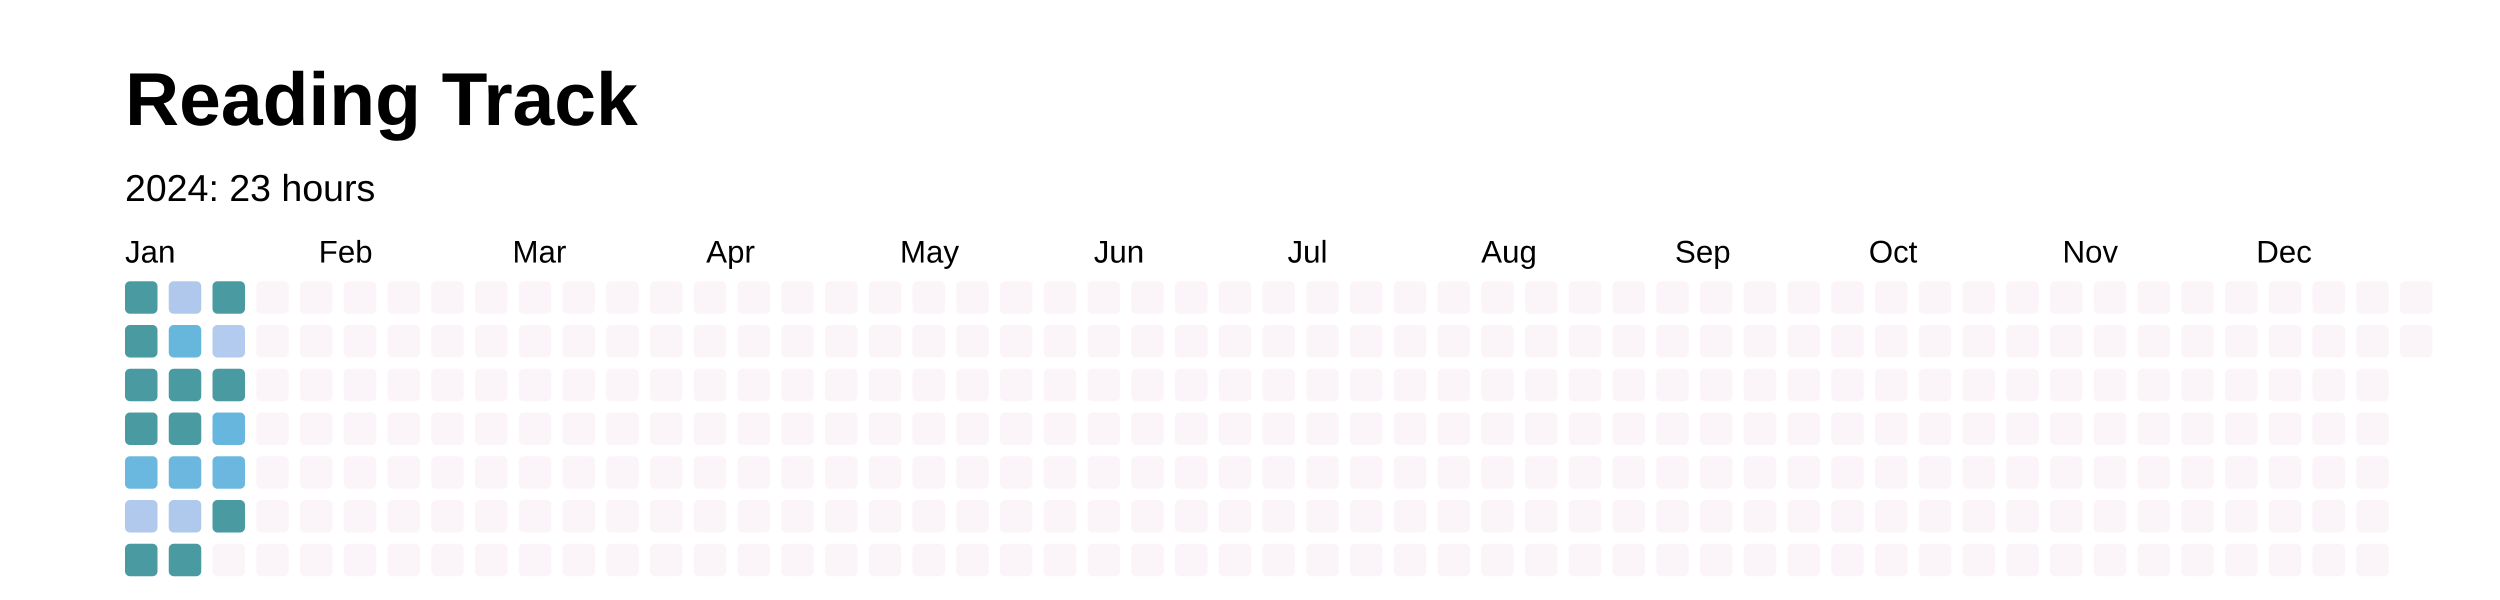
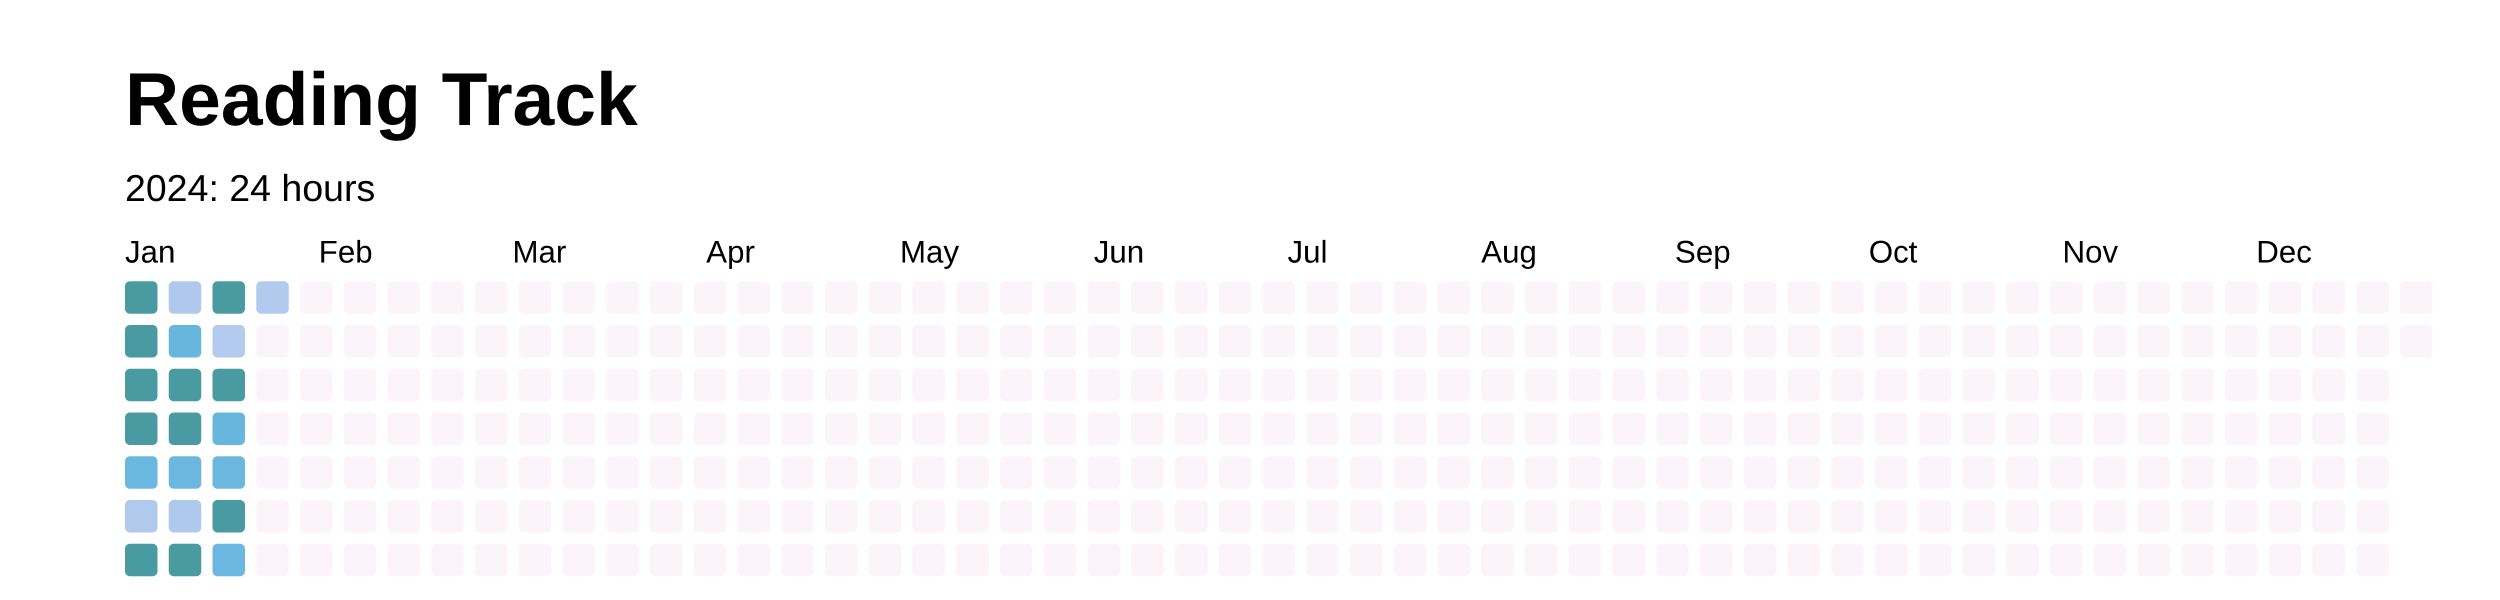
<svg xmlns="http://www.w3.org/2000/svg" baseProfile="full" height="48mm" version="1.1" viewBox="0,0,200,48" width="200mm">
  <defs />
  <rect fill="#FFFFFF" height="48" width="200" x="0" y="0" />
  <text fill="#000000" style="font-size:6px; font-family:Arial; font-weight:bold;" x="10" y="10">Reading Track</text>
-   <text dominant-baseline="hanging" fill="#000000" style="font-size:3.0px; font-family:Arial;" x="10" y="14">2024: 23 hours</text>
+   <text dominant-baseline="hanging" fill="#000000" style="font-size:3.0px; font-family:Arial;" x="10" y="14">2024: 24 hours</text>
  <text fill="#000000" style="font-size:2.5px; font-family:Arial" x="10.0" y="21.0">Jan</text>
  <text fill="#000000" style="font-size:2.5px; font-family:Arial" x="25.5" y="21.0">Feb</text>
  <text fill="#000000" style="font-size:2.5px; font-family:Arial" x="41.0" y="21.0">Mar</text>
  <text fill="#000000" style="font-size:2.5px; font-family:Arial" x="56.5" y="21.0">Apr</text>
  <text fill="#000000" style="font-size:2.5px; font-family:Arial" x="72.0" y="21.0">May</text>
  <text fill="#000000" style="font-size:2.5px; font-family:Arial" x="87.5" y="21.0">Jun</text>
  <text fill="#000000" style="font-size:2.5px; font-family:Arial" x="103.0" y="21.0">Jul</text>
  <text fill="#000000" style="font-size:2.5px; font-family:Arial" x="118.5" y="21.0">Aug</text>
  <text fill="#000000" style="font-size:2.5px; font-family:Arial" x="134.0" y="21.0">Sep</text>
  <text fill="#000000" style="font-size:2.5px; font-family:Arial" x="149.5" y="21.0">Oct</text>
  <text fill="#000000" style="font-size:2.5px; font-family:Arial" x="165.0" y="21.0">Nov</text>
  <text fill="#000000" style="font-size:2.5px; font-family:Arial" x="180.5" y="21.0">Dec</text>
  <rect fill="#4a9ba1" height="2.6" rx="0.4" ry="0.4" width="2.6" x="10.0" y="22.5" />
  <rect fill="#4a9ba1" height="2.6" rx="0.4" ry="0.4" width="2.6" x="10.0" y="26.0" />
  <rect fill="#4a9ba1" height="2.6" rx="0.4" ry="0.4" width="2.6" x="10.0" y="29.5" />
  <rect fill="#4a9ba1" height="2.6" rx="0.4" ry="0.4" width="2.6" x="10.0" y="33.0" />
  <rect fill="#6ab7df" height="2.6" rx="0.4" ry="0.4" width="2.6" x="10.0" y="36.5" />
  <rect fill="#b0c9ed" height="2.6" rx="0.4" ry="0.4" width="2.6" x="10.0" y="40.0" />
  <rect fill="#4a9ba1" height="2.6" rx="0.4" ry="0.4" width="2.6" x="10.0" y="43.5" />
  <rect fill="#afc8ec" height="2.6" rx="0.4" ry="0.4" width="2.6" x="13.5" y="22.5" />
  <rect fill="#67b6dc" height="2.6" rx="0.4" ry="0.4" width="2.6" x="13.5" y="26.0" />
  <rect fill="#4a9ba1" height="2.6" rx="0.4" ry="0.4" width="2.6" x="13.5" y="29.5" />
  <rect fill="#4a9ba1" height="2.6" rx="0.4" ry="0.4" width="2.6" x="13.5" y="33.0" />
  <rect fill="#6bb7df" height="2.6" rx="0.4" ry="0.4" width="2.6" x="13.5" y="36.5" />
  <rect fill="#afc9ec" height="2.6" rx="0.4" ry="0.4" width="2.6" x="13.5" y="40.0" />
  <rect fill="#4a9ba1" height="2.6" rx="0.4" ry="0.4" width="2.6" x="13.5" y="43.5" />
  <rect fill="#4a9ba1" height="2.6" rx="0.4" ry="0.4" width="2.6" x="17.0" y="22.5" />
  <rect fill="#b3cbee" height="2.6" rx="0.4" ry="0.4" width="2.6" x="17.0" y="26.0" />
  <rect fill="#4a9ba1" height="2.6" rx="0.4" ry="0.4" width="2.6" x="17.0" y="29.5" />
  <rect fill="#67b6dd" height="2.6" rx="0.4" ry="0.4" width="2.6" x="17.0" y="33.0" />
  <rect fill="#6bb7e0" height="2.6" rx="0.4" ry="0.4" width="2.6" x="17.0" y="36.5" />
  <rect fill="#4a9ba1" height="2.6" rx="0.4" ry="0.4" width="2.6" x="17.0" y="40.0" />
-   <rect fill="#FBF4F9" height="2.6" rx="0.4" ry="0.4" width="2.6" x="17.0" y="43.5" />
-   <rect fill="#FBF4F9" height="2.6" rx="0.4" ry="0.4" width="2.6" x="20.5" y="22.5" />
+   <rect fill="#6bb7df" height="2.6" rx="0.4" ry="0.4" width="2.6" x="17.0" y="43.5" />
+   <rect fill="#b2caed" height="2.6" rx="0.4" ry="0.4" width="2.6" x="20.5" y="22.5" />
  <rect fill="#FBF4F9" height="2.6" rx="0.4" ry="0.4" width="2.6" x="20.5" y="26.0" />
  <rect fill="#FBF4F9" height="2.6" rx="0.4" ry="0.4" width="2.6" x="20.5" y="29.5" />
  <rect fill="#FBF4F9" height="2.6" rx="0.4" ry="0.4" width="2.6" x="20.5" y="33.0" />
  <rect fill="#FBF4F9" height="2.6" rx="0.4" ry="0.4" width="2.6" x="20.5" y="36.5" />
  <rect fill="#FBF4F9" height="2.6" rx="0.4" ry="0.4" width="2.6" x="20.5" y="40.0" />
  <rect fill="#FBF4F9" height="2.6" rx="0.4" ry="0.4" width="2.6" x="20.5" y="43.5" />
  <rect fill="#FBF4F9" height="2.6" rx="0.4" ry="0.4" width="2.6" x="24.0" y="22.5" />
  <rect fill="#FBF4F9" height="2.6" rx="0.4" ry="0.4" width="2.6" x="24.0" y="26.0" />
  <rect fill="#FBF4F9" height="2.6" rx="0.4" ry="0.4" width="2.6" x="24.0" y="29.5" />
  <rect fill="#FBF4F9" height="2.6" rx="0.4" ry="0.4" width="2.6" x="24.0" y="33.0" />
  <rect fill="#FBF4F9" height="2.6" rx="0.4" ry="0.4" width="2.6" x="24.0" y="36.5" />
  <rect fill="#FBF4F9" height="2.6" rx="0.4" ry="0.4" width="2.6" x="24.0" y="40.0" />
  <rect fill="#FBF4F9" height="2.6" rx="0.4" ry="0.4" width="2.6" x="24.0" y="43.5" />
  <rect fill="#FBF4F9" height="2.6" rx="0.4" ry="0.4" width="2.6" x="27.5" y="22.5" />
  <rect fill="#FBF4F9" height="2.6" rx="0.4" ry="0.4" width="2.6" x="27.5" y="26.0" />
  <rect fill="#FBF4F9" height="2.6" rx="0.4" ry="0.4" width="2.6" x="27.5" y="29.5" />
  <rect fill="#FBF4F9" height="2.6" rx="0.4" ry="0.4" width="2.6" x="27.5" y="33.0" />
  <rect fill="#FBF4F9" height="2.6" rx="0.4" ry="0.4" width="2.6" x="27.5" y="36.5" />
  <rect fill="#FBF4F9" height="2.6" rx="0.4" ry="0.4" width="2.6" x="27.5" y="40.0" />
  <rect fill="#FBF4F9" height="2.6" rx="0.4" ry="0.4" width="2.6" x="27.5" y="43.5" />
  <rect fill="#FBF4F9" height="2.6" rx="0.4" ry="0.4" width="2.6" x="31.0" y="22.5" />
  <rect fill="#FBF4F9" height="2.6" rx="0.4" ry="0.4" width="2.6" x="31.0" y="26.0" />
  <rect fill="#FBF4F9" height="2.6" rx="0.4" ry="0.4" width="2.6" x="31.0" y="29.5" />
  <rect fill="#FBF4F9" height="2.6" rx="0.4" ry="0.4" width="2.6" x="31.0" y="33.0" />
  <rect fill="#FBF4F9" height="2.6" rx="0.4" ry="0.4" width="2.6" x="31.0" y="36.5" />
  <rect fill="#FBF4F9" height="2.6" rx="0.4" ry="0.4" width="2.6" x="31.0" y="40.0" />
  <rect fill="#FBF4F9" height="2.6" rx="0.4" ry="0.4" width="2.6" x="31.0" y="43.5" />
  <rect fill="#FBF4F9" height="2.6" rx="0.4" ry="0.4" width="2.6" x="34.5" y="22.5" />
  <rect fill="#FBF4F9" height="2.6" rx="0.4" ry="0.4" width="2.6" x="34.5" y="26.0" />
  <rect fill="#FBF4F9" height="2.6" rx="0.4" ry="0.4" width="2.6" x="34.5" y="29.5" />
  <rect fill="#FBF4F9" height="2.6" rx="0.4" ry="0.4" width="2.6" x="34.5" y="33.0" />
  <rect fill="#FBF4F9" height="2.6" rx="0.4" ry="0.4" width="2.6" x="34.5" y="36.5" />
  <rect fill="#FBF4F9" height="2.6" rx="0.4" ry="0.4" width="2.6" x="34.5" y="40.0" />
  <rect fill="#FBF4F9" height="2.6" rx="0.4" ry="0.4" width="2.6" x="34.5" y="43.5" />
  <rect fill="#FBF4F9" height="2.6" rx="0.4" ry="0.4" width="2.6" x="38.0" y="22.5" />
  <rect fill="#FBF4F9" height="2.6" rx="0.4" ry="0.4" width="2.6" x="38.0" y="26.0" />
  <rect fill="#FBF4F9" height="2.6" rx="0.4" ry="0.4" width="2.6" x="38.0" y="29.5" />
  <rect fill="#FBF4F9" height="2.6" rx="0.4" ry="0.4" width="2.6" x="38.0" y="33.0" />
  <rect fill="#FBF4F9" height="2.6" rx="0.4" ry="0.4" width="2.6" x="38.0" y="36.5" />
  <rect fill="#FBF4F9" height="2.6" rx="0.4" ry="0.4" width="2.6" x="38.0" y="40.0" />
  <rect fill="#FBF4F9" height="2.6" rx="0.4" ry="0.4" width="2.6" x="38.0" y="43.5" />
  <rect fill="#FBF4F9" height="2.6" rx="0.4" ry="0.4" width="2.6" x="41.5" y="22.5" />
  <rect fill="#FBF4F9" height="2.6" rx="0.4" ry="0.4" width="2.6" x="41.5" y="26.0" />
  <rect fill="#FBF4F9" height="2.6" rx="0.4" ry="0.4" width="2.6" x="41.5" y="29.5" />
  <rect fill="#FBF4F9" height="2.6" rx="0.4" ry="0.4" width="2.6" x="41.5" y="33.0" />
  <rect fill="#FBF4F9" height="2.6" rx="0.4" ry="0.4" width="2.6" x="41.5" y="36.5" />
  <rect fill="#FBF4F9" height="2.6" rx="0.4" ry="0.4" width="2.6" x="41.5" y="40.0" />
  <rect fill="#FBF4F9" height="2.6" rx="0.4" ry="0.4" width="2.6" x="41.5" y="43.5" />
  <rect fill="#FBF4F9" height="2.6" rx="0.4" ry="0.4" width="2.6" x="45.0" y="22.5" />
  <rect fill="#FBF4F9" height="2.6" rx="0.4" ry="0.4" width="2.6" x="45.0" y="26.0" />
  <rect fill="#FBF4F9" height="2.6" rx="0.4" ry="0.4" width="2.6" x="45.0" y="29.5" />
  <rect fill="#FBF4F9" height="2.6" rx="0.4" ry="0.4" width="2.6" x="45.0" y="33.0" />
  <rect fill="#FBF4F9" height="2.6" rx="0.4" ry="0.4" width="2.6" x="45.0" y="36.5" />
  <rect fill="#FBF4F9" height="2.6" rx="0.4" ry="0.4" width="2.6" x="45.0" y="40.0" />
  <rect fill="#FBF4F9" height="2.6" rx="0.4" ry="0.4" width="2.6" x="45.0" y="43.5" />
  <rect fill="#FBF4F9" height="2.6" rx="0.4" ry="0.4" width="2.6" x="48.5" y="22.5" />
  <rect fill="#FBF4F9" height="2.6" rx="0.4" ry="0.4" width="2.6" x="48.5" y="26.0" />
  <rect fill="#FBF4F9" height="2.6" rx="0.4" ry="0.4" width="2.6" x="48.5" y="29.5" />
  <rect fill="#FBF4F9" height="2.6" rx="0.4" ry="0.4" width="2.6" x="48.5" y="33.0" />
  <rect fill="#FBF4F9" height="2.6" rx="0.4" ry="0.4" width="2.6" x="48.5" y="36.5" />
  <rect fill="#FBF4F9" height="2.6" rx="0.4" ry="0.4" width="2.6" x="48.5" y="40.0" />
  <rect fill="#FBF4F9" height="2.6" rx="0.4" ry="0.4" width="2.6" x="48.5" y="43.5" />
  <rect fill="#FBF4F9" height="2.6" rx="0.4" ry="0.4" width="2.6" x="52.0" y="22.5" />
  <rect fill="#FBF4F9" height="2.6" rx="0.4" ry="0.4" width="2.6" x="52.0" y="26.0" />
  <rect fill="#FBF4F9" height="2.6" rx="0.4" ry="0.4" width="2.6" x="52.0" y="29.5" />
  <rect fill="#FBF4F9" height="2.6" rx="0.4" ry="0.4" width="2.6" x="52.0" y="33.0" />
  <rect fill="#FBF4F9" height="2.6" rx="0.4" ry="0.4" width="2.6" x="52.0" y="36.5" />
  <rect fill="#FBF4F9" height="2.6" rx="0.4" ry="0.4" width="2.6" x="52.0" y="40.0" />
  <rect fill="#FBF4F9" height="2.6" rx="0.4" ry="0.4" width="2.6" x="52.0" y="43.5" />
  <rect fill="#FBF4F9" height="2.6" rx="0.4" ry="0.4" width="2.6" x="55.5" y="22.5" />
  <rect fill="#FBF4F9" height="2.6" rx="0.4" ry="0.4" width="2.6" x="55.5" y="26.0" />
  <rect fill="#FBF4F9" height="2.6" rx="0.4" ry="0.4" width="2.6" x="55.5" y="29.5" />
  <rect fill="#FBF4F9" height="2.6" rx="0.4" ry="0.4" width="2.6" x="55.5" y="33.0" />
  <rect fill="#FBF4F9" height="2.6" rx="0.4" ry="0.4" width="2.6" x="55.5" y="36.5" />
  <rect fill="#FBF4F9" height="2.6" rx="0.4" ry="0.4" width="2.6" x="55.5" y="40.0" />
  <rect fill="#FBF4F9" height="2.6" rx="0.4" ry="0.4" width="2.6" x="55.5" y="43.5" />
  <rect fill="#FBF4F9" height="2.6" rx="0.4" ry="0.4" width="2.6" x="59.0" y="22.5" />
  <rect fill="#FBF4F9" height="2.6" rx="0.4" ry="0.4" width="2.6" x="59.0" y="26.0" />
  <rect fill="#FBF4F9" height="2.6" rx="0.4" ry="0.4" width="2.6" x="59.0" y="29.5" />
  <rect fill="#FBF4F9" height="2.6" rx="0.4" ry="0.4" width="2.6" x="59.0" y="33.0" />
  <rect fill="#FBF4F9" height="2.6" rx="0.4" ry="0.4" width="2.6" x="59.0" y="36.5" />
  <rect fill="#FBF4F9" height="2.6" rx="0.4" ry="0.4" width="2.6" x="59.0" y="40.0" />
  <rect fill="#FBF4F9" height="2.6" rx="0.4" ry="0.4" width="2.6" x="59.0" y="43.5" />
  <rect fill="#FBF4F9" height="2.6" rx="0.4" ry="0.4" width="2.6" x="62.5" y="22.5" />
  <rect fill="#FBF4F9" height="2.6" rx="0.4" ry="0.4" width="2.6" x="62.5" y="26.0" />
  <rect fill="#FBF4F9" height="2.6" rx="0.4" ry="0.4" width="2.6" x="62.5" y="29.5" />
  <rect fill="#FBF4F9" height="2.6" rx="0.4" ry="0.4" width="2.6" x="62.5" y="33.0" />
  <rect fill="#FBF4F9" height="2.6" rx="0.4" ry="0.4" width="2.6" x="62.5" y="36.5" />
  <rect fill="#FBF4F9" height="2.6" rx="0.4" ry="0.4" width="2.6" x="62.5" y="40.0" />
  <rect fill="#FBF4F9" height="2.6" rx="0.4" ry="0.4" width="2.6" x="62.5" y="43.5" />
  <rect fill="#FBF4F9" height="2.6" rx="0.4" ry="0.4" width="2.6" x="66.0" y="22.5" />
  <rect fill="#FBF4F9" height="2.6" rx="0.4" ry="0.4" width="2.6" x="66.0" y="26.0" />
  <rect fill="#FBF4F9" height="2.6" rx="0.4" ry="0.4" width="2.6" x="66.0" y="29.5" />
  <rect fill="#FBF4F9" height="2.6" rx="0.4" ry="0.4" width="2.6" x="66.0" y="33.0" />
  <rect fill="#FBF4F9" height="2.6" rx="0.4" ry="0.4" width="2.6" x="66.0" y="36.5" />
  <rect fill="#FBF4F9" height="2.6" rx="0.4" ry="0.4" width="2.6" x="66.0" y="40.0" />
  <rect fill="#FBF4F9" height="2.6" rx="0.4" ry="0.4" width="2.6" x="66.0" y="43.5" />
  <rect fill="#FBF4F9" height="2.6" rx="0.4" ry="0.4" width="2.6" x="69.5" y="22.5" />
  <rect fill="#FBF4F9" height="2.6" rx="0.4" ry="0.4" width="2.6" x="69.5" y="26.0" />
  <rect fill="#FBF4F9" height="2.6" rx="0.4" ry="0.4" width="2.6" x="69.5" y="29.5" />
  <rect fill="#FBF4F9" height="2.6" rx="0.4" ry="0.4" width="2.6" x="69.5" y="33.0" />
  <rect fill="#FBF4F9" height="2.6" rx="0.4" ry="0.4" width="2.6" x="69.5" y="36.5" />
  <rect fill="#FBF4F9" height="2.6" rx="0.4" ry="0.4" width="2.6" x="69.5" y="40.0" />
  <rect fill="#FBF4F9" height="2.6" rx="0.4" ry="0.4" width="2.6" x="69.5" y="43.5" />
  <rect fill="#FBF4F9" height="2.6" rx="0.4" ry="0.4" width="2.6" x="73.0" y="22.5" />
  <rect fill="#FBF4F9" height="2.6" rx="0.4" ry="0.4" width="2.6" x="73.0" y="26.0" />
  <rect fill="#FBF4F9" height="2.6" rx="0.4" ry="0.4" width="2.6" x="73.0" y="29.5" />
  <rect fill="#FBF4F9" height="2.6" rx="0.4" ry="0.4" width="2.6" x="73.0" y="33.0" />
  <rect fill="#FBF4F9" height="2.6" rx="0.4" ry="0.4" width="2.6" x="73.0" y="36.5" />
  <rect fill="#FBF4F9" height="2.6" rx="0.4" ry="0.4" width="2.6" x="73.0" y="40.0" />
  <rect fill="#FBF4F9" height="2.6" rx="0.4" ry="0.4" width="2.6" x="73.0" y="43.5" />
  <rect fill="#FBF4F9" height="2.6" rx="0.4" ry="0.4" width="2.6" x="76.5" y="22.5" />
  <rect fill="#FBF4F9" height="2.6" rx="0.4" ry="0.4" width="2.6" x="76.5" y="26.0" />
  <rect fill="#FBF4F9" height="2.6" rx="0.4" ry="0.4" width="2.6" x="76.5" y="29.5" />
  <rect fill="#FBF4F9" height="2.6" rx="0.4" ry="0.4" width="2.6" x="76.5" y="33.0" />
  <rect fill="#FBF4F9" height="2.6" rx="0.4" ry="0.4" width="2.6" x="76.5" y="36.5" />
  <rect fill="#FBF4F9" height="2.6" rx="0.4" ry="0.4" width="2.6" x="76.5" y="40.0" />
  <rect fill="#FBF4F9" height="2.6" rx="0.4" ry="0.4" width="2.6" x="76.5" y="43.5" />
  <rect fill="#FBF4F9" height="2.6" rx="0.4" ry="0.4" width="2.6" x="80.0" y="22.5" />
  <rect fill="#FBF4F9" height="2.6" rx="0.4" ry="0.4" width="2.6" x="80.0" y="26.0" />
  <rect fill="#FBF4F9" height="2.6" rx="0.4" ry="0.4" width="2.6" x="80.0" y="29.5" />
  <rect fill="#FBF4F9" height="2.6" rx="0.4" ry="0.4" width="2.6" x="80.0" y="33.0" />
  <rect fill="#FBF4F9" height="2.6" rx="0.4" ry="0.4" width="2.6" x="80.0" y="36.5" />
  <rect fill="#FBF4F9" height="2.6" rx="0.4" ry="0.4" width="2.6" x="80.0" y="40.0" />
  <rect fill="#FBF4F9" height="2.6" rx="0.4" ry="0.4" width="2.6" x="80.0" y="43.5" />
  <rect fill="#FBF4F9" height="2.6" rx="0.4" ry="0.4" width="2.6" x="83.5" y="22.5" />
  <rect fill="#FBF4F9" height="2.6" rx="0.4" ry="0.4" width="2.6" x="83.5" y="26.0" />
  <rect fill="#FBF4F9" height="2.6" rx="0.4" ry="0.4" width="2.6" x="83.5" y="29.5" />
  <rect fill="#FBF4F9" height="2.6" rx="0.4" ry="0.4" width="2.6" x="83.5" y="33.0" />
  <rect fill="#FBF4F9" height="2.6" rx="0.4" ry="0.4" width="2.6" x="83.5" y="36.5" />
  <rect fill="#FBF4F9" height="2.6" rx="0.4" ry="0.4" width="2.6" x="83.5" y="40.0" />
  <rect fill="#FBF4F9" height="2.6" rx="0.4" ry="0.4" width="2.6" x="83.5" y="43.5" />
  <rect fill="#FBF4F9" height="2.6" rx="0.4" ry="0.4" width="2.6" x="87.0" y="22.5" />
  <rect fill="#FBF4F9" height="2.6" rx="0.4" ry="0.4" width="2.6" x="87.0" y="26.0" />
  <rect fill="#FBF4F9" height="2.6" rx="0.4" ry="0.4" width="2.6" x="87.0" y="29.5" />
  <rect fill="#FBF4F9" height="2.6" rx="0.4" ry="0.4" width="2.6" x="87.0" y="33.0" />
  <rect fill="#FBF4F9" height="2.6" rx="0.4" ry="0.4" width="2.6" x="87.0" y="36.5" />
  <rect fill="#FBF4F9" height="2.6" rx="0.4" ry="0.4" width="2.6" x="87.0" y="40.0" />
  <rect fill="#FBF4F9" height="2.6" rx="0.4" ry="0.4" width="2.6" x="87.0" y="43.5" />
  <rect fill="#FBF4F9" height="2.6" rx="0.4" ry="0.4" width="2.6" x="90.5" y="22.5" />
  <rect fill="#FBF4F9" height="2.6" rx="0.4" ry="0.4" width="2.6" x="90.5" y="26.0" />
  <rect fill="#FBF4F9" height="2.6" rx="0.4" ry="0.4" width="2.6" x="90.5" y="29.5" />
  <rect fill="#FBF4F9" height="2.6" rx="0.4" ry="0.4" width="2.6" x="90.5" y="33.0" />
  <rect fill="#FBF4F9" height="2.6" rx="0.4" ry="0.4" width="2.6" x="90.5" y="36.5" />
  <rect fill="#FBF4F9" height="2.6" rx="0.4" ry="0.4" width="2.6" x="90.5" y="40.0" />
  <rect fill="#FBF4F9" height="2.6" rx="0.4" ry="0.4" width="2.6" x="90.5" y="43.5" />
  <rect fill="#FBF4F9" height="2.6" rx="0.4" ry="0.4" width="2.6" x="94.0" y="22.5" />
  <rect fill="#FBF4F9" height="2.6" rx="0.4" ry="0.4" width="2.6" x="94.0" y="26.0" />
  <rect fill="#FBF4F9" height="2.6" rx="0.4" ry="0.4" width="2.6" x="94.0" y="29.5" />
  <rect fill="#FBF4F9" height="2.6" rx="0.4" ry="0.4" width="2.6" x="94.0" y="33.0" />
  <rect fill="#FBF4F9" height="2.6" rx="0.4" ry="0.4" width="2.6" x="94.0" y="36.5" />
  <rect fill="#FBF4F9" height="2.6" rx="0.4" ry="0.4" width="2.6" x="94.0" y="40.0" />
  <rect fill="#FBF4F9" height="2.6" rx="0.4" ry="0.4" width="2.6" x="94.0" y="43.5" />
  <rect fill="#FBF4F9" height="2.6" rx="0.4" ry="0.4" width="2.6" x="97.5" y="22.5" />
  <rect fill="#FBF4F9" height="2.6" rx="0.4" ry="0.4" width="2.6" x="97.5" y="26.0" />
  <rect fill="#FBF4F9" height="2.6" rx="0.4" ry="0.4" width="2.6" x="97.5" y="29.5" />
  <rect fill="#FBF4F9" height="2.6" rx="0.4" ry="0.4" width="2.6" x="97.5" y="33.0" />
  <rect fill="#FBF4F9" height="2.6" rx="0.4" ry="0.4" width="2.6" x="97.5" y="36.5" />
  <rect fill="#FBF4F9" height="2.6" rx="0.4" ry="0.4" width="2.6" x="97.5" y="40.0" />
  <rect fill="#FBF4F9" height="2.6" rx="0.4" ry="0.4" width="2.6" x="97.5" y="43.5" />
  <rect fill="#FBF4F9" height="2.6" rx="0.4" ry="0.4" width="2.6" x="101.0" y="22.5" />
  <rect fill="#FBF4F9" height="2.6" rx="0.4" ry="0.4" width="2.6" x="101.0" y="26.0" />
  <rect fill="#FBF4F9" height="2.6" rx="0.4" ry="0.4" width="2.6" x="101.0" y="29.5" />
  <rect fill="#FBF4F9" height="2.6" rx="0.4" ry="0.4" width="2.6" x="101.0" y="33.0" />
  <rect fill="#FBF4F9" height="2.6" rx="0.4" ry="0.4" width="2.6" x="101.0" y="36.5" />
  <rect fill="#FBF4F9" height="2.6" rx="0.4" ry="0.4" width="2.6" x="101.0" y="40.0" />
  <rect fill="#FBF4F9" height="2.6" rx="0.4" ry="0.4" width="2.6" x="101.0" y="43.5" />
  <rect fill="#FBF4F9" height="2.6" rx="0.4" ry="0.4" width="2.6" x="104.5" y="22.5" />
  <rect fill="#FBF4F9" height="2.6" rx="0.4" ry="0.4" width="2.6" x="104.5" y="26.0" />
  <rect fill="#FBF4F9" height="2.6" rx="0.4" ry="0.4" width="2.6" x="104.5" y="29.5" />
  <rect fill="#FBF4F9" height="2.6" rx="0.4" ry="0.4" width="2.6" x="104.5" y="33.0" />
  <rect fill="#FBF4F9" height="2.6" rx="0.4" ry="0.4" width="2.6" x="104.5" y="36.5" />
  <rect fill="#FBF4F9" height="2.6" rx="0.4" ry="0.4" width="2.6" x="104.5" y="40.0" />
  <rect fill="#FBF4F9" height="2.6" rx="0.4" ry="0.4" width="2.6" x="104.5" y="43.5" />
  <rect fill="#FBF4F9" height="2.6" rx="0.4" ry="0.4" width="2.6" x="108.0" y="22.5" />
  <rect fill="#FBF4F9" height="2.6" rx="0.4" ry="0.4" width="2.6" x="108.0" y="26.0" />
  <rect fill="#FBF4F9" height="2.6" rx="0.4" ry="0.4" width="2.6" x="108.0" y="29.5" />
  <rect fill="#FBF4F9" height="2.6" rx="0.4" ry="0.4" width="2.6" x="108.0" y="33.0" />
  <rect fill="#FBF4F9" height="2.6" rx="0.4" ry="0.4" width="2.6" x="108.0" y="36.5" />
  <rect fill="#FBF4F9" height="2.6" rx="0.4" ry="0.4" width="2.6" x="108.0" y="40.0" />
  <rect fill="#FBF4F9" height="2.6" rx="0.4" ry="0.4" width="2.6" x="108.0" y="43.5" />
  <rect fill="#FBF4F9" height="2.6" rx="0.4" ry="0.4" width="2.6" x="111.5" y="22.5" />
  <rect fill="#FBF4F9" height="2.6" rx="0.4" ry="0.4" width="2.6" x="111.5" y="26.0" />
  <rect fill="#FBF4F9" height="2.6" rx="0.4" ry="0.4" width="2.6" x="111.5" y="29.5" />
  <rect fill="#FBF4F9" height="2.6" rx="0.4" ry="0.4" width="2.6" x="111.5" y="33.0" />
  <rect fill="#FBF4F9" height="2.6" rx="0.4" ry="0.4" width="2.6" x="111.5" y="36.5" />
  <rect fill="#FBF4F9" height="2.6" rx="0.4" ry="0.4" width="2.6" x="111.5" y="40.0" />
  <rect fill="#FBF4F9" height="2.6" rx="0.4" ry="0.4" width="2.6" x="111.5" y="43.5" />
  <rect fill="#FBF4F9" height="2.6" rx="0.4" ry="0.4" width="2.6" x="115.0" y="22.5" />
  <rect fill="#FBF4F9" height="2.6" rx="0.4" ry="0.4" width="2.6" x="115.0" y="26.0" />
  <rect fill="#FBF4F9" height="2.6" rx="0.4" ry="0.4" width="2.6" x="115.0" y="29.5" />
  <rect fill="#FBF4F9" height="2.6" rx="0.4" ry="0.4" width="2.6" x="115.0" y="33.0" />
  <rect fill="#FBF4F9" height="2.6" rx="0.4" ry="0.4" width="2.6" x="115.0" y="36.5" />
  <rect fill="#FBF4F9" height="2.6" rx="0.4" ry="0.4" width="2.6" x="115.0" y="40.0" />
  <rect fill="#FBF4F9" height="2.6" rx="0.4" ry="0.4" width="2.6" x="115.0" y="43.5" />
  <rect fill="#FBF4F9" height="2.6" rx="0.4" ry="0.4" width="2.6" x="118.5" y="22.5" />
  <rect fill="#FBF4F9" height="2.6" rx="0.4" ry="0.4" width="2.6" x="118.5" y="26.0" />
  <rect fill="#FBF4F9" height="2.6" rx="0.4" ry="0.4" width="2.6" x="118.5" y="29.5" />
  <rect fill="#FBF4F9" height="2.6" rx="0.4" ry="0.4" width="2.6" x="118.5" y="33.0" />
  <rect fill="#FBF4F9" height="2.6" rx="0.4" ry="0.4" width="2.6" x="118.5" y="36.5" />
  <rect fill="#FBF4F9" height="2.6" rx="0.4" ry="0.4" width="2.6" x="118.5" y="40.0" />
  <rect fill="#FBF4F9" height="2.6" rx="0.4" ry="0.4" width="2.6" x="118.5" y="43.5" />
  <rect fill="#FBF4F9" height="2.6" rx="0.4" ry="0.4" width="2.6" x="122.0" y="22.5" />
  <rect fill="#FBF4F9" height="2.6" rx="0.4" ry="0.4" width="2.6" x="122.0" y="26.0" />
  <rect fill="#FBF4F9" height="2.6" rx="0.4" ry="0.4" width="2.6" x="122.0" y="29.5" />
  <rect fill="#FBF4F9" height="2.6" rx="0.4" ry="0.4" width="2.6" x="122.0" y="33.0" />
  <rect fill="#FBF4F9" height="2.6" rx="0.4" ry="0.4" width="2.6" x="122.0" y="36.5" />
  <rect fill="#FBF4F9" height="2.6" rx="0.4" ry="0.4" width="2.6" x="122.0" y="40.0" />
  <rect fill="#FBF4F9" height="2.6" rx="0.4" ry="0.4" width="2.6" x="122.0" y="43.5" />
  <rect fill="#FBF4F9" height="2.6" rx="0.4" ry="0.4" width="2.6" x="125.5" y="22.5" />
  <rect fill="#FBF4F9" height="2.6" rx="0.4" ry="0.4" width="2.6" x="125.5" y="26.0" />
  <rect fill="#FBF4F9" height="2.6" rx="0.4" ry="0.4" width="2.6" x="125.5" y="29.5" />
  <rect fill="#FBF4F9" height="2.6" rx="0.4" ry="0.4" width="2.6" x="125.5" y="33.0" />
  <rect fill="#FBF4F9" height="2.6" rx="0.4" ry="0.4" width="2.6" x="125.5" y="36.5" />
  <rect fill="#FBF4F9" height="2.6" rx="0.4" ry="0.4" width="2.6" x="125.5" y="40.0" />
  <rect fill="#FBF4F9" height="2.6" rx="0.4" ry="0.4" width="2.6" x="125.5" y="43.5" />
  <rect fill="#FBF4F9" height="2.6" rx="0.4" ry="0.4" width="2.6" x="129.0" y="22.5" />
  <rect fill="#FBF4F9" height="2.6" rx="0.4" ry="0.4" width="2.6" x="129.0" y="26.0" />
  <rect fill="#FBF4F9" height="2.6" rx="0.4" ry="0.4" width="2.6" x="129.0" y="29.5" />
  <rect fill="#FBF4F9" height="2.6" rx="0.4" ry="0.4" width="2.6" x="129.0" y="33.0" />
  <rect fill="#FBF4F9" height="2.6" rx="0.4" ry="0.4" width="2.6" x="129.0" y="36.5" />
  <rect fill="#FBF4F9" height="2.6" rx="0.4" ry="0.4" width="2.6" x="129.0" y="40.0" />
  <rect fill="#FBF4F9" height="2.6" rx="0.4" ry="0.4" width="2.6" x="129.0" y="43.5" />
  <rect fill="#FBF4F9" height="2.6" rx="0.4" ry="0.4" width="2.6" x="132.5" y="22.5" />
  <rect fill="#FBF4F9" height="2.6" rx="0.4" ry="0.4" width="2.6" x="132.5" y="26.0" />
  <rect fill="#FBF4F9" height="2.6" rx="0.4" ry="0.4" width="2.6" x="132.5" y="29.5" />
  <rect fill="#FBF4F9" height="2.6" rx="0.4" ry="0.4" width="2.6" x="132.5" y="33.0" />
  <rect fill="#FBF4F9" height="2.6" rx="0.4" ry="0.4" width="2.6" x="132.5" y="36.5" />
  <rect fill="#FBF4F9" height="2.6" rx="0.4" ry="0.4" width="2.6" x="132.5" y="40.0" />
  <rect fill="#FBF4F9" height="2.6" rx="0.4" ry="0.4" width="2.6" x="132.5" y="43.5" />
  <rect fill="#FBF4F9" height="2.6" rx="0.4" ry="0.4" width="2.6" x="136.0" y="22.5" />
  <rect fill="#FBF4F9" height="2.6" rx="0.4" ry="0.4" width="2.6" x="136.0" y="26.0" />
  <rect fill="#FBF4F9" height="2.6" rx="0.4" ry="0.4" width="2.6" x="136.0" y="29.5" />
  <rect fill="#FBF4F9" height="2.6" rx="0.4" ry="0.4" width="2.6" x="136.0" y="33.0" />
  <rect fill="#FBF4F9" height="2.6" rx="0.4" ry="0.4" width="2.6" x="136.0" y="36.5" />
  <rect fill="#FBF4F9" height="2.6" rx="0.4" ry="0.4" width="2.6" x="136.0" y="40.0" />
  <rect fill="#FBF4F9" height="2.6" rx="0.4" ry="0.4" width="2.6" x="136.0" y="43.5" />
  <rect fill="#FBF4F9" height="2.6" rx="0.4" ry="0.4" width="2.6" x="139.5" y="22.5" />
  <rect fill="#FBF4F9" height="2.6" rx="0.4" ry="0.4" width="2.6" x="139.5" y="26.0" />
  <rect fill="#FBF4F9" height="2.6" rx="0.4" ry="0.4" width="2.6" x="139.5" y="29.5" />
  <rect fill="#FBF4F9" height="2.6" rx="0.4" ry="0.4" width="2.6" x="139.5" y="33.0" />
  <rect fill="#FBF4F9" height="2.6" rx="0.4" ry="0.4" width="2.6" x="139.5" y="36.5" />
  <rect fill="#FBF4F9" height="2.6" rx="0.4" ry="0.4" width="2.6" x="139.5" y="40.0" />
  <rect fill="#FBF4F9" height="2.6" rx="0.4" ry="0.4" width="2.6" x="139.5" y="43.5" />
  <rect fill="#FBF4F9" height="2.6" rx="0.4" ry="0.4" width="2.6" x="143.0" y="22.5" />
  <rect fill="#FBF4F9" height="2.6" rx="0.4" ry="0.4" width="2.6" x="143.0" y="26.0" />
  <rect fill="#FBF4F9" height="2.6" rx="0.4" ry="0.4" width="2.6" x="143.0" y="29.5" />
  <rect fill="#FBF4F9" height="2.6" rx="0.4" ry="0.4" width="2.6" x="143.0" y="33.0" />
  <rect fill="#FBF4F9" height="2.6" rx="0.4" ry="0.4" width="2.6" x="143.0" y="36.5" />
  <rect fill="#FBF4F9" height="2.6" rx="0.4" ry="0.4" width="2.6" x="143.0" y="40.0" />
  <rect fill="#FBF4F9" height="2.6" rx="0.4" ry="0.4" width="2.6" x="143.0" y="43.5" />
  <rect fill="#FBF4F9" height="2.6" rx="0.4" ry="0.4" width="2.6" x="146.5" y="22.5" />
  <rect fill="#FBF4F9" height="2.6" rx="0.4" ry="0.4" width="2.6" x="146.5" y="26.0" />
  <rect fill="#FBF4F9" height="2.6" rx="0.4" ry="0.4" width="2.6" x="146.5" y="29.5" />
  <rect fill="#FBF4F9" height="2.6" rx="0.4" ry="0.4" width="2.6" x="146.5" y="33.0" />
  <rect fill="#FBF4F9" height="2.6" rx="0.4" ry="0.4" width="2.6" x="146.5" y="36.5" />
  <rect fill="#FBF4F9" height="2.6" rx="0.4" ry="0.4" width="2.6" x="146.5" y="40.0" />
  <rect fill="#FBF4F9" height="2.6" rx="0.4" ry="0.4" width="2.6" x="146.5" y="43.5" />
  <rect fill="#FBF4F9" height="2.6" rx="0.4" ry="0.4" width="2.6" x="150.0" y="22.5" />
  <rect fill="#FBF4F9" height="2.6" rx="0.4" ry="0.4" width="2.6" x="150.0" y="26.0" />
  <rect fill="#FBF4F9" height="2.6" rx="0.4" ry="0.4" width="2.6" x="150.0" y="29.5" />
  <rect fill="#FBF4F9" height="2.6" rx="0.4" ry="0.4" width="2.6" x="150.0" y="33.0" />
  <rect fill="#FBF4F9" height="2.6" rx="0.4" ry="0.4" width="2.6" x="150.0" y="36.5" />
  <rect fill="#FBF4F9" height="2.6" rx="0.4" ry="0.4" width="2.6" x="150.0" y="40.0" />
  <rect fill="#FBF4F9" height="2.6" rx="0.4" ry="0.4" width="2.6" x="150.0" y="43.5" />
  <rect fill="#FBF4F9" height="2.6" rx="0.4" ry="0.4" width="2.6" x="153.5" y="22.5" />
  <rect fill="#FBF4F9" height="2.6" rx="0.4" ry="0.4" width="2.6" x="153.5" y="26.0" />
  <rect fill="#FBF4F9" height="2.6" rx="0.4" ry="0.4" width="2.6" x="153.5" y="29.5" />
  <rect fill="#FBF4F9" height="2.6" rx="0.4" ry="0.4" width="2.6" x="153.5" y="33.0" />
  <rect fill="#FBF4F9" height="2.6" rx="0.4" ry="0.4" width="2.6" x="153.5" y="36.5" />
  <rect fill="#FBF4F9" height="2.6" rx="0.4" ry="0.4" width="2.6" x="153.5" y="40.0" />
  <rect fill="#FBF4F9" height="2.6" rx="0.4" ry="0.4" width="2.6" x="153.5" y="43.5" />
  <rect fill="#FBF4F9" height="2.6" rx="0.4" ry="0.4" width="2.6" x="157.0" y="22.5" />
  <rect fill="#FBF4F9" height="2.6" rx="0.4" ry="0.4" width="2.6" x="157.0" y="26.0" />
  <rect fill="#FBF4F9" height="2.6" rx="0.4" ry="0.4" width="2.6" x="157.0" y="29.5" />
  <rect fill="#FBF4F9" height="2.6" rx="0.4" ry="0.4" width="2.6" x="157.0" y="33.0" />
  <rect fill="#FBF4F9" height="2.6" rx="0.4" ry="0.4" width="2.6" x="157.0" y="36.5" />
  <rect fill="#FBF4F9" height="2.6" rx="0.4" ry="0.4" width="2.6" x="157.0" y="40.0" />
  <rect fill="#FBF4F9" height="2.6" rx="0.4" ry="0.4" width="2.6" x="157.0" y="43.5" />
  <rect fill="#FBF4F9" height="2.6" rx="0.4" ry="0.4" width="2.6" x="160.5" y="22.5" />
  <rect fill="#FBF4F9" height="2.6" rx="0.4" ry="0.4" width="2.6" x="160.5" y="26.0" />
  <rect fill="#FBF4F9" height="2.6" rx="0.4" ry="0.4" width="2.6" x="160.5" y="29.5" />
  <rect fill="#FBF4F9" height="2.6" rx="0.4" ry="0.4" width="2.6" x="160.5" y="33.0" />
  <rect fill="#FBF4F9" height="2.6" rx="0.4" ry="0.4" width="2.6" x="160.5" y="36.5" />
  <rect fill="#FBF4F9" height="2.6" rx="0.4" ry="0.4" width="2.6" x="160.5" y="40.0" />
  <rect fill="#FBF4F9" height="2.6" rx="0.4" ry="0.4" width="2.6" x="160.5" y="43.5" />
  <rect fill="#FBF4F9" height="2.6" rx="0.4" ry="0.4" width="2.6" x="164.0" y="22.5" />
  <rect fill="#FBF4F9" height="2.6" rx="0.4" ry="0.4" width="2.6" x="164.0" y="26.0" />
  <rect fill="#FBF4F9" height="2.6" rx="0.4" ry="0.4" width="2.6" x="164.0" y="29.5" />
  <rect fill="#FBF4F9" height="2.6" rx="0.4" ry="0.4" width="2.6" x="164.0" y="33.0" />
  <rect fill="#FBF4F9" height="2.6" rx="0.4" ry="0.4" width="2.6" x="164.0" y="36.5" />
  <rect fill="#FBF4F9" height="2.6" rx="0.4" ry="0.4" width="2.6" x="164.0" y="40.0" />
  <rect fill="#FBF4F9" height="2.6" rx="0.4" ry="0.4" width="2.6" x="164.0" y="43.5" />
  <rect fill="#FBF4F9" height="2.6" rx="0.4" ry="0.4" width="2.6" x="167.5" y="22.5" />
  <rect fill="#FBF4F9" height="2.6" rx="0.4" ry="0.4" width="2.6" x="167.5" y="26.0" />
  <rect fill="#FBF4F9" height="2.6" rx="0.4" ry="0.4" width="2.6" x="167.5" y="29.5" />
  <rect fill="#FBF4F9" height="2.6" rx="0.4" ry="0.4" width="2.6" x="167.5" y="33.0" />
  <rect fill="#FBF4F9" height="2.6" rx="0.4" ry="0.4" width="2.6" x="167.5" y="36.5" />
  <rect fill="#FBF4F9" height="2.6" rx="0.4" ry="0.4" width="2.6" x="167.5" y="40.0" />
  <rect fill="#FBF4F9" height="2.6" rx="0.4" ry="0.4" width="2.6" x="167.5" y="43.5" />
  <rect fill="#FBF4F9" height="2.6" rx="0.4" ry="0.4" width="2.6" x="171.0" y="22.5" />
  <rect fill="#FBF4F9" height="2.6" rx="0.4" ry="0.4" width="2.6" x="171.0" y="26.0" />
  <rect fill="#FBF4F9" height="2.6" rx="0.4" ry="0.4" width="2.6" x="171.0" y="29.5" />
  <rect fill="#FBF4F9" height="2.6" rx="0.4" ry="0.4" width="2.6" x="171.0" y="33.0" />
  <rect fill="#FBF4F9" height="2.6" rx="0.4" ry="0.4" width="2.6" x="171.0" y="36.5" />
  <rect fill="#FBF4F9" height="2.6" rx="0.4" ry="0.4" width="2.6" x="171.0" y="40.0" />
  <rect fill="#FBF4F9" height="2.6" rx="0.4" ry="0.4" width="2.6" x="171.0" y="43.5" />
  <rect fill="#FBF4F9" height="2.6" rx="0.4" ry="0.4" width="2.6" x="174.5" y="22.5" />
  <rect fill="#FBF4F9" height="2.6" rx="0.4" ry="0.4" width="2.6" x="174.5" y="26.0" />
  <rect fill="#FBF4F9" height="2.6" rx="0.4" ry="0.4" width="2.6" x="174.5" y="29.5" />
  <rect fill="#FBF4F9" height="2.6" rx="0.4" ry="0.4" width="2.6" x="174.5" y="33.0" />
  <rect fill="#FBF4F9" height="2.6" rx="0.4" ry="0.4" width="2.6" x="174.5" y="36.5" />
  <rect fill="#FBF4F9" height="2.6" rx="0.4" ry="0.4" width="2.6" x="174.5" y="40.0" />
  <rect fill="#FBF4F9" height="2.6" rx="0.4" ry="0.4" width="2.6" x="174.5" y="43.5" />
  <rect fill="#FBF4F9" height="2.6" rx="0.4" ry="0.4" width="2.6" x="178.0" y="22.5" />
  <rect fill="#FBF4F9" height="2.6" rx="0.4" ry="0.4" width="2.6" x="178.0" y="26.0" />
  <rect fill="#FBF4F9" height="2.6" rx="0.4" ry="0.4" width="2.6" x="178.0" y="29.5" />
  <rect fill="#FBF4F9" height="2.6" rx="0.4" ry="0.4" width="2.6" x="178.0" y="33.0" />
  <rect fill="#FBF4F9" height="2.6" rx="0.4" ry="0.4" width="2.6" x="178.0" y="36.5" />
  <rect fill="#FBF4F9" height="2.6" rx="0.4" ry="0.4" width="2.6" x="178.0" y="40.0" />
  <rect fill="#FBF4F9" height="2.6" rx="0.4" ry="0.4" width="2.6" x="178.0" y="43.5" />
  <rect fill="#FBF4F9" height="2.6" rx="0.4" ry="0.4" width="2.6" x="181.5" y="22.5" />
  <rect fill="#FBF4F9" height="2.6" rx="0.4" ry="0.4" width="2.6" x="181.5" y="26.0" />
  <rect fill="#FBF4F9" height="2.6" rx="0.4" ry="0.4" width="2.6" x="181.5" y="29.5" />
  <rect fill="#FBF4F9" height="2.6" rx="0.4" ry="0.4" width="2.6" x="181.5" y="33.0" />
  <rect fill="#FBF4F9" height="2.6" rx="0.4" ry="0.4" width="2.6" x="181.5" y="36.5" />
  <rect fill="#FBF4F9" height="2.6" rx="0.4" ry="0.4" width="2.6" x="181.5" y="40.0" />
  <rect fill="#FBF4F9" height="2.6" rx="0.4" ry="0.4" width="2.6" x="181.5" y="43.5" />
  <rect fill="#FBF4F9" height="2.6" rx="0.4" ry="0.4" width="2.6" x="185.0" y="22.5" />
  <rect fill="#FBF4F9" height="2.6" rx="0.4" ry="0.4" width="2.6" x="185.0" y="26.0" />
  <rect fill="#FBF4F9" height="2.6" rx="0.4" ry="0.4" width="2.6" x="185.0" y="29.5" />
  <rect fill="#FBF4F9" height="2.6" rx="0.4" ry="0.4" width="2.6" x="185.0" y="33.0" />
  <rect fill="#FBF4F9" height="2.6" rx="0.4" ry="0.4" width="2.6" x="185.0" y="36.5" />
  <rect fill="#FBF4F9" height="2.6" rx="0.4" ry="0.4" width="2.6" x="185.0" y="40.0" />
  <rect fill="#FBF4F9" height="2.6" rx="0.4" ry="0.4" width="2.6" x="185.0" y="43.5" />
  <rect fill="#FBF4F9" height="2.6" rx="0.4" ry="0.4" width="2.6" x="188.5" y="22.5" />
  <rect fill="#FBF4F9" height="2.6" rx="0.4" ry="0.4" width="2.6" x="188.5" y="26.0" />
  <rect fill="#FBF4F9" height="2.6" rx="0.4" ry="0.4" width="2.6" x="188.5" y="29.5" />
  <rect fill="#FBF4F9" height="2.6" rx="0.4" ry="0.4" width="2.6" x="188.5" y="33.0" />
  <rect fill="#FBF4F9" height="2.6" rx="0.4" ry="0.4" width="2.6" x="188.5" y="36.5" />
  <rect fill="#FBF4F9" height="2.6" rx="0.4" ry="0.4" width="2.6" x="188.5" y="40.0" />
  <rect fill="#FBF4F9" height="2.6" rx="0.4" ry="0.4" width="2.6" x="188.5" y="43.5" />
  <rect fill="#FBF4F9" height="2.6" rx="0.4" ry="0.4" width="2.6" x="192.0" y="22.5" />
  <rect fill="#FBF4F9" height="2.6" rx="0.4" ry="0.4" width="2.6" x="192.0" y="26.0" />
</svg>
